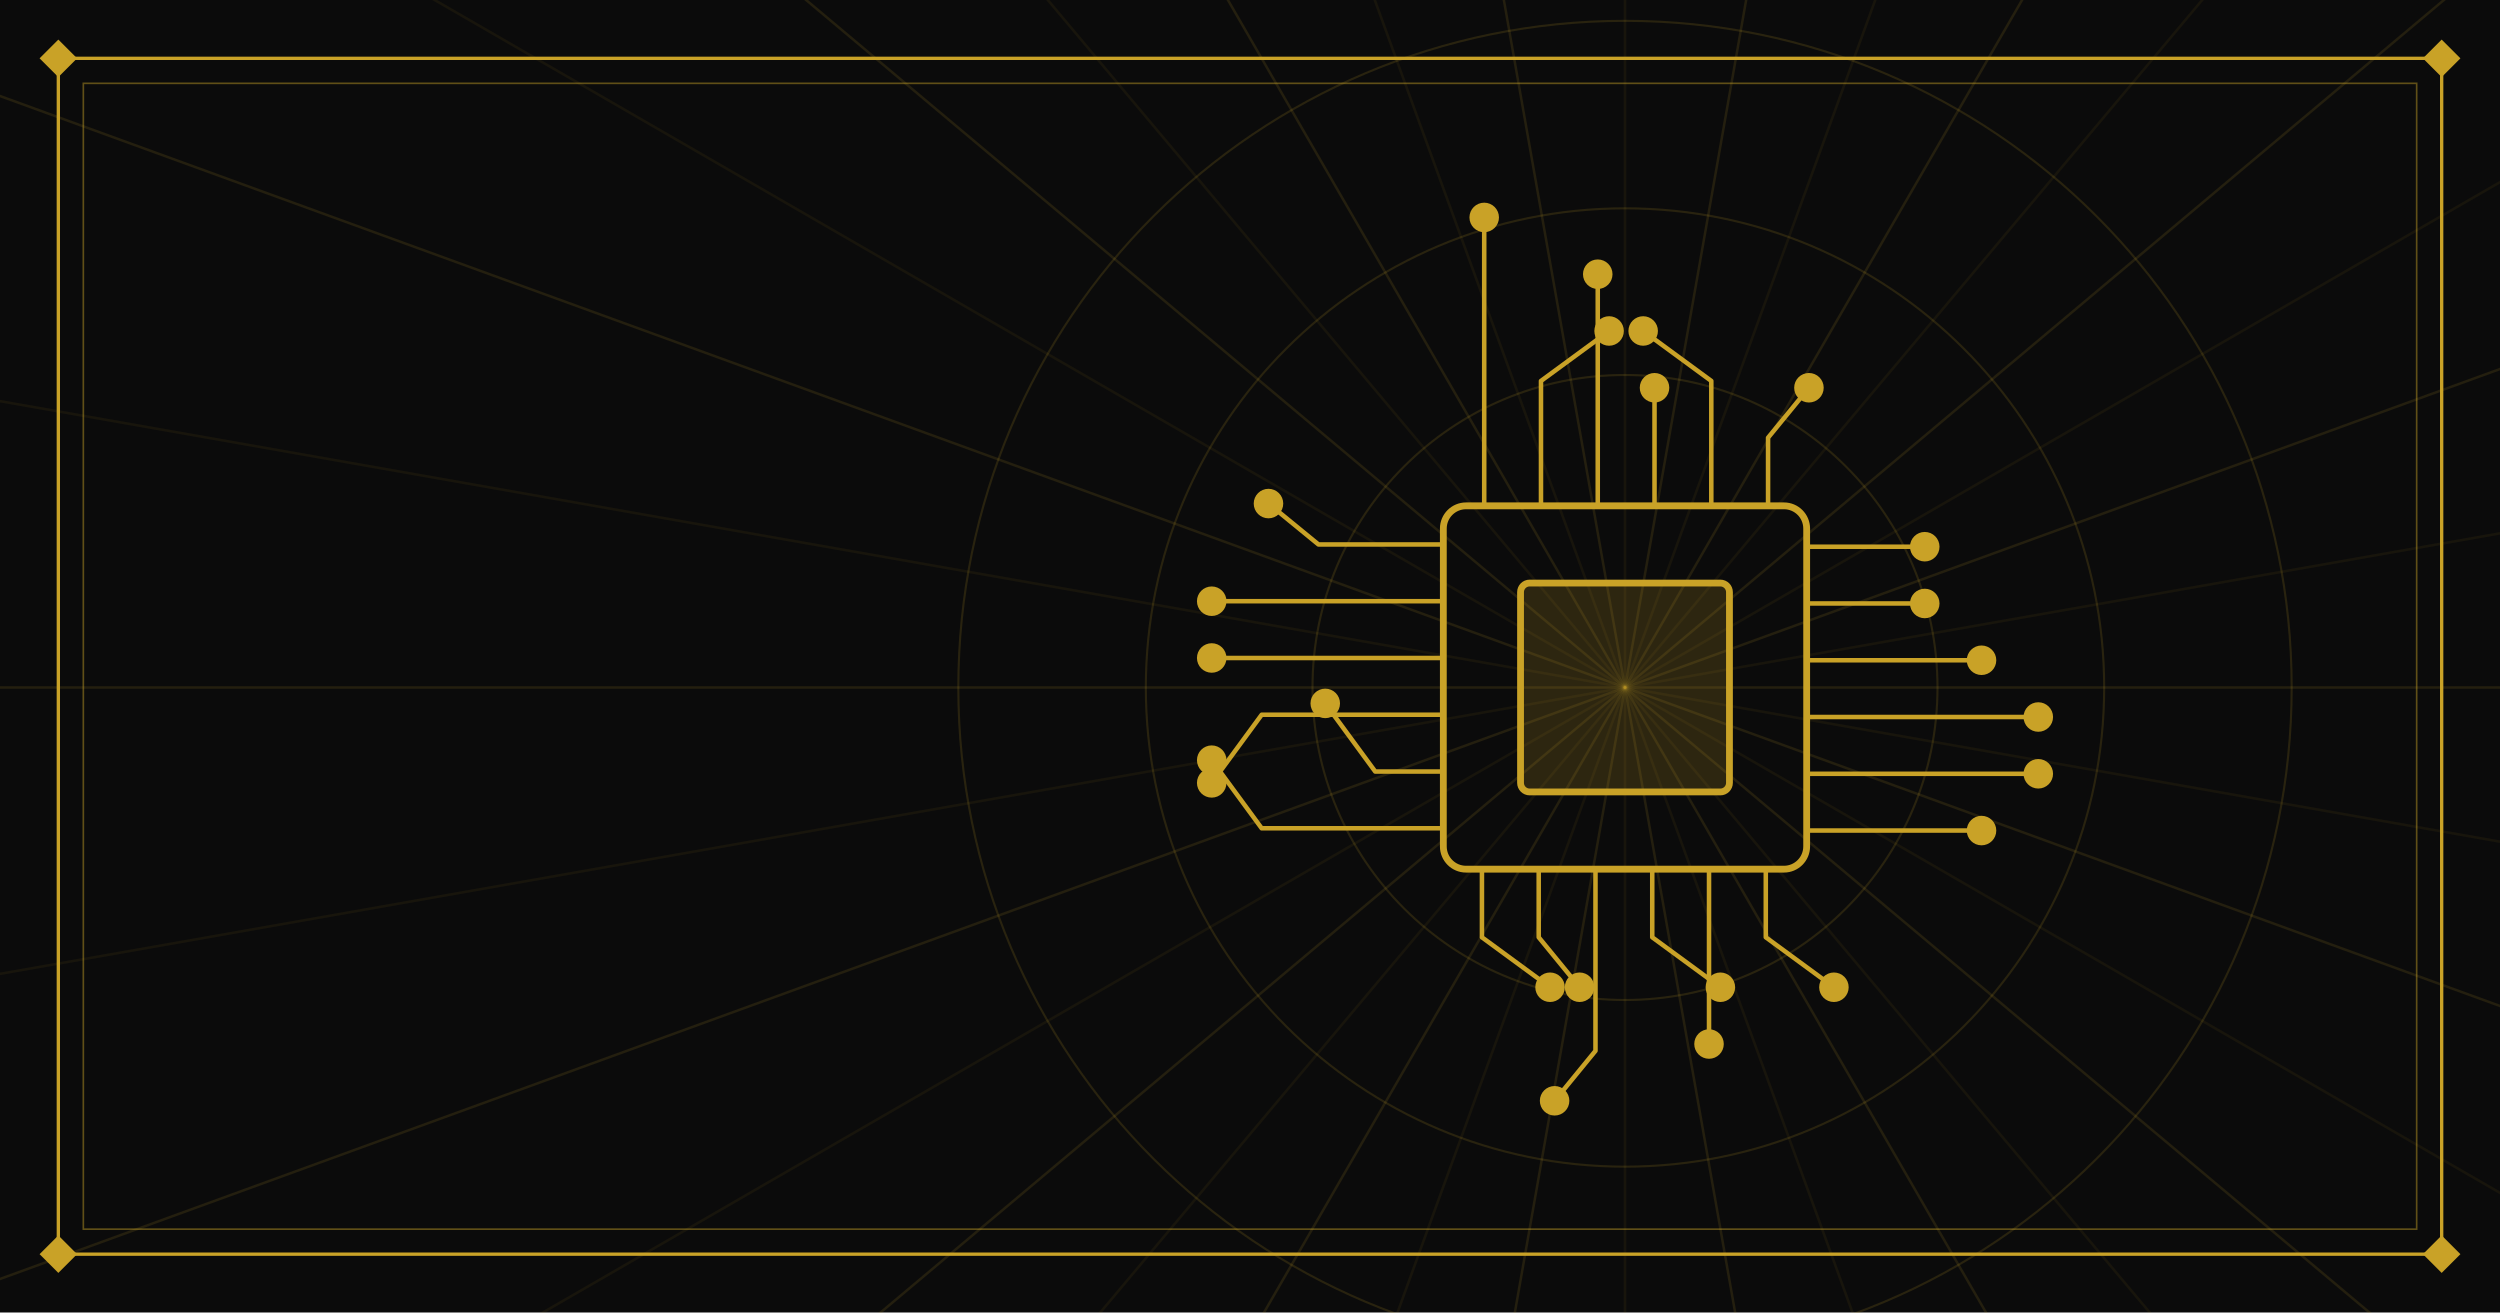
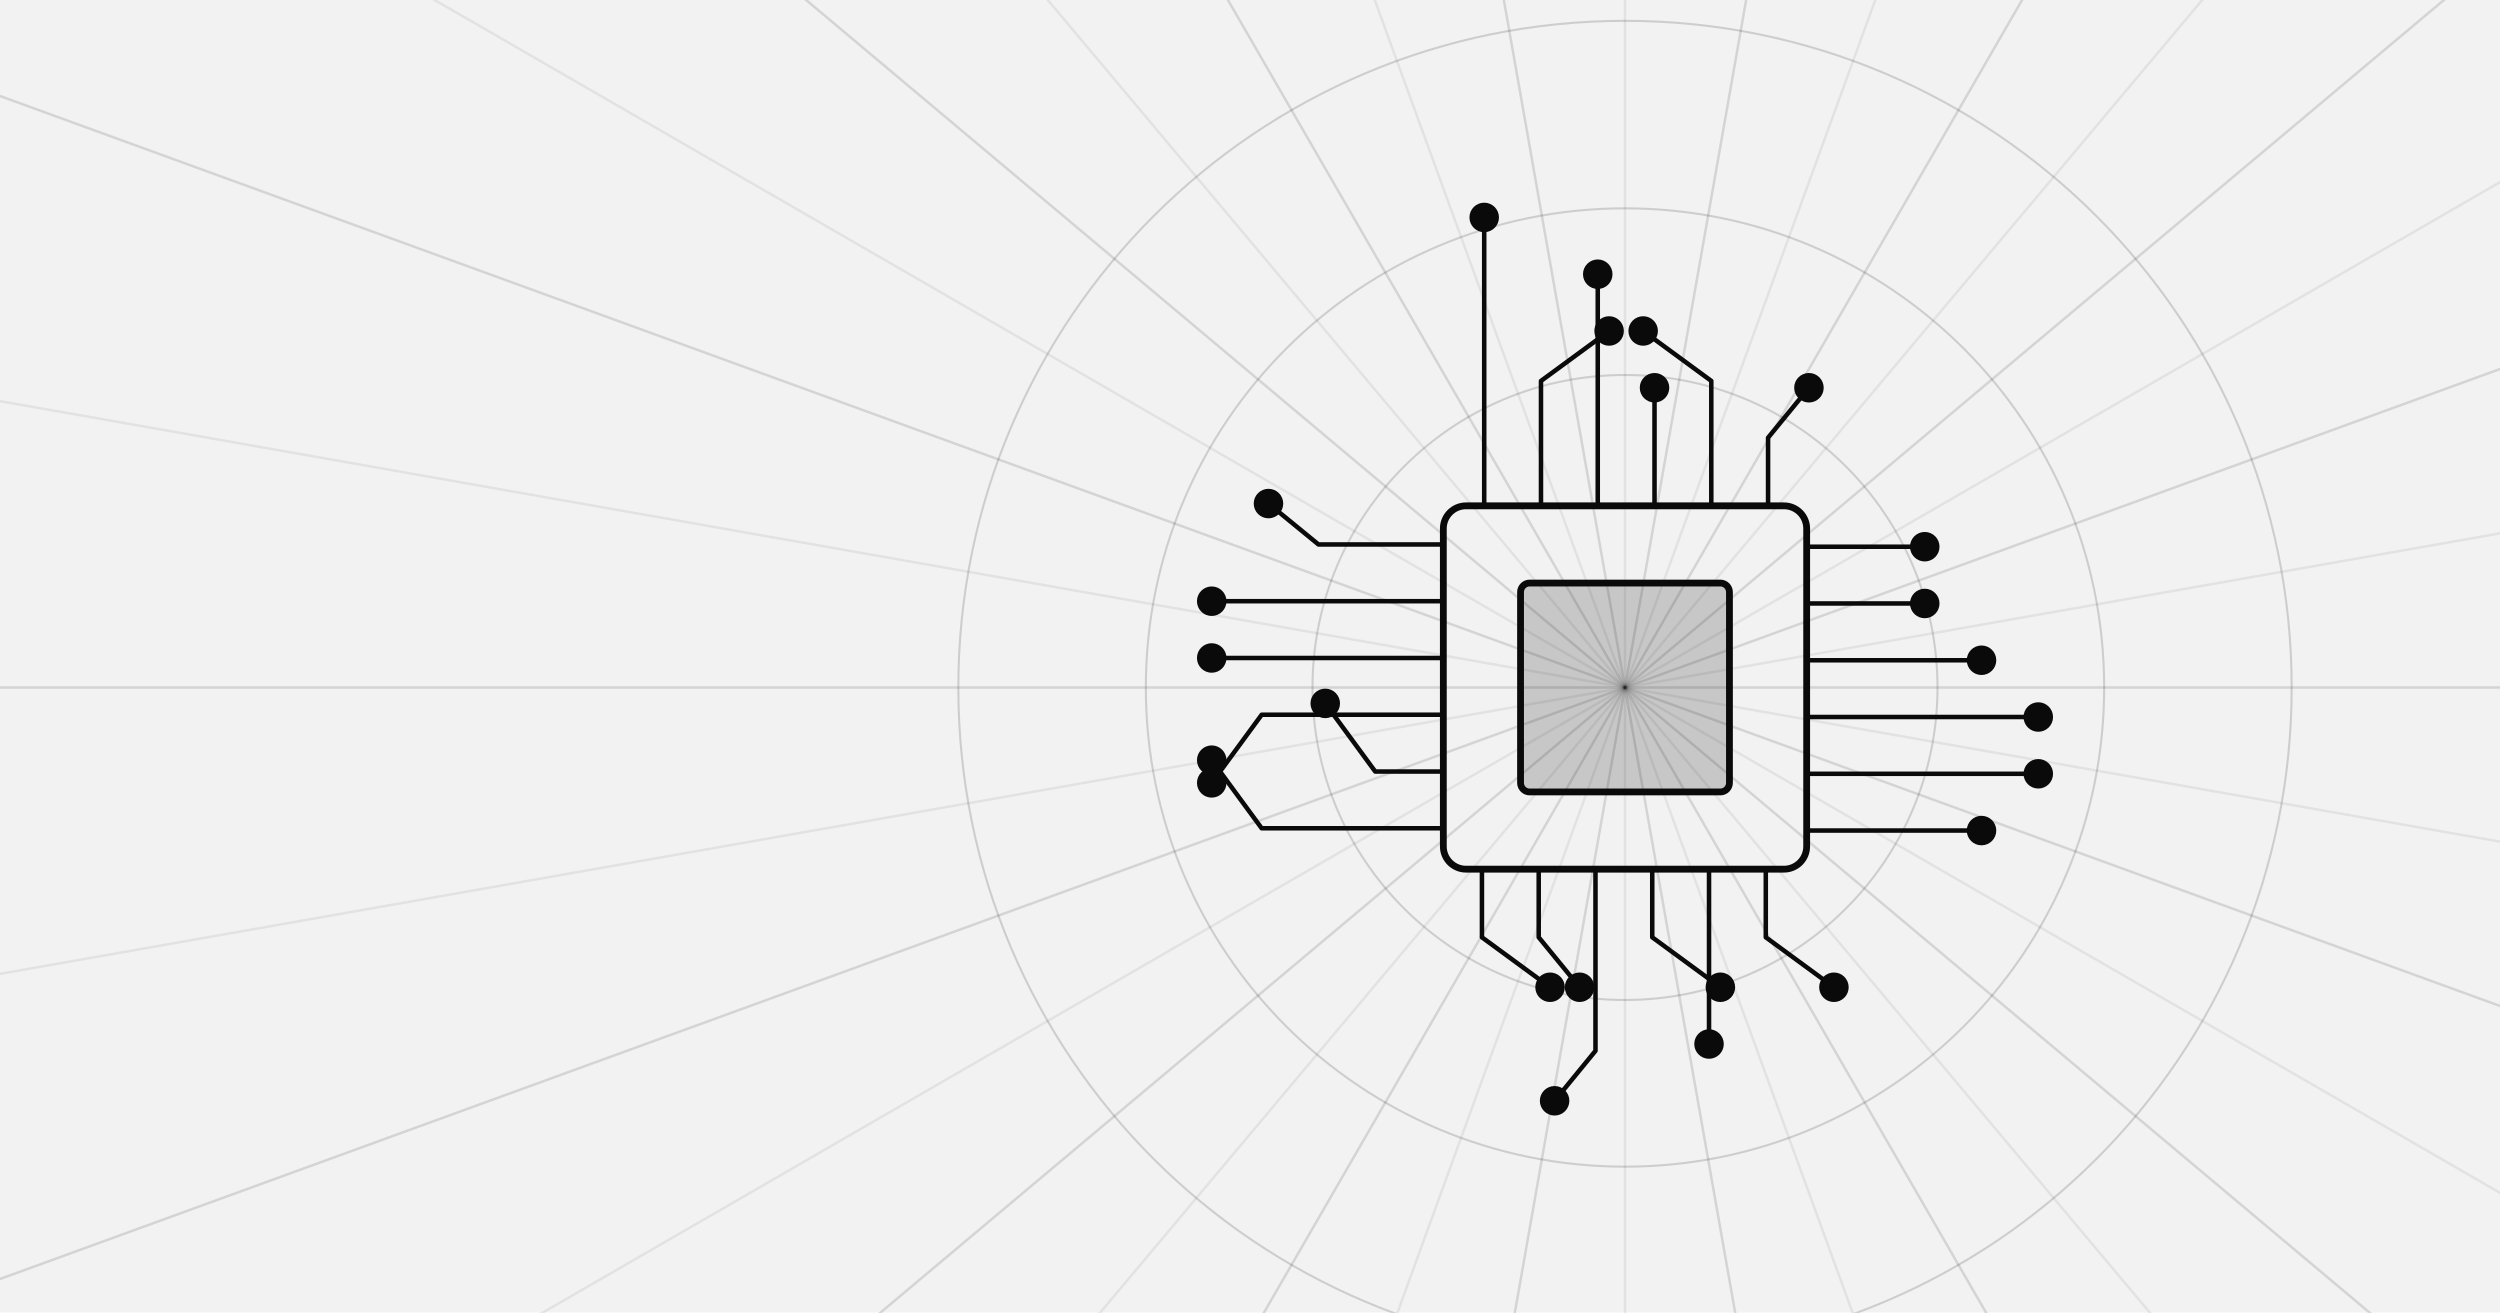
<svg xmlns="http://www.w3.org/2000/svg" viewBox="0 0 1200 630" width="1200" height="630">
-   <rect width="1200" height="630" fill="#0B0B0B" />
-   <line x1="780" y1="330" x2="2180" y2="330" stroke="#C9A227" stroke-opacity="0.13" stroke-width="1.2" />
-   <line x1="780" y1="330" x2="2159" y2="573" stroke="#C9A227" stroke-opacity="0.07" stroke-width="1.2" />
-   <line x1="780" y1="330" x2="2096" y2="809" stroke="#C9A227" stroke-opacity="0.13" stroke-width="1.2" />
-   <line x1="780" y1="330" x2="1992" y2="1030" stroke="#C9A227" stroke-opacity="0.07" stroke-width="1.2" />
-   <line x1="780" y1="330" x2="1852" y2="1230" stroke="#C9A227" stroke-opacity="0.13" stroke-width="1.2" />
-   <line x1="780" y1="330" x2="1680" y2="1402" stroke="#C9A227" stroke-opacity="0.07" stroke-width="1.2" />
-   <line x1="780" y1="330" x2="1480" y2="1542" stroke="#C9A227" stroke-opacity="0.13" stroke-width="1.2" />
-   <line x1="780" y1="330" x2="1259" y2="1646" stroke="#C9A227" stroke-opacity="0.07" stroke-width="1.2" />
-   <line x1="780" y1="330" x2="1023" y2="1709" stroke="#C9A227" stroke-opacity="0.13" stroke-width="1.2" />
-   <line x1="780" y1="330" x2="780" y2="1730" stroke="#C9A227" stroke-opacity="0.07" stroke-width="1.2" />
-   <line x1="780" y1="330" x2="537" y2="1709" stroke="#C9A227" stroke-opacity="0.13" stroke-width="1.2" />
-   <line x1="780" y1="330" x2="301" y2="1646" stroke="#C9A227" stroke-opacity="0.07" stroke-width="1.2" />
-   <line x1="780" y1="330" x2="80" y2="1542" stroke="#C9A227" stroke-opacity="0.13" stroke-width="1.2" />
-   <line x1="780" y1="330" x2="-120" y2="1402" stroke="#C9A227" stroke-opacity="0.07" stroke-width="1.2" />
-   <line x1="780" y1="330" x2="-292" y2="1230" stroke="#C9A227" stroke-opacity="0.13" stroke-width="1.2" />
-   <line x1="780" y1="330" x2="-432" y2="1030" stroke="#C9A227" stroke-opacity="0.07" stroke-width="1.2" />
-   <line x1="780" y1="330" x2="-536" y2="809" stroke="#C9A227" stroke-opacity="0.13" stroke-width="1.2" />
-   <line x1="780" y1="330" x2="-599" y2="573" stroke="#C9A227" stroke-opacity="0.07" stroke-width="1.2" />
-   <line x1="780" y1="330" x2="-620" y2="330" stroke="#C9A227" stroke-opacity="0.13" stroke-width="1.2" />
-   <line x1="780" y1="330" x2="-599" y2="87" stroke="#C9A227" stroke-opacity="0.07" stroke-width="1.2" />
-   <line x1="780" y1="330" x2="-536" y2="-149" stroke="#C9A227" stroke-opacity="0.13" stroke-width="1.2" />
-   <line x1="780" y1="330" x2="-432" y2="-370" stroke="#C9A227" stroke-opacity="0.07" stroke-width="1.2" />
-   <line x1="780" y1="330" x2="-292" y2="-570" stroke="#C9A227" stroke-opacity="0.13" stroke-width="1.2" />
-   <line x1="780" y1="330" x2="-120" y2="-742" stroke="#C9A227" stroke-opacity="0.07" stroke-width="1.2" />
-   <line x1="780" y1="330" x2="80" y2="-882" stroke="#C9A227" stroke-opacity="0.13" stroke-width="1.2" />
-   <line x1="780" y1="330" x2="301" y2="-986" stroke="#C9A227" stroke-opacity="0.07" stroke-width="1.2" />
-   <line x1="780" y1="330" x2="537" y2="-1049" stroke="#C9A227" stroke-opacity="0.13" stroke-width="1.2" />
-   <line x1="780" y1="330" x2="780" y2="-1070" stroke="#C9A227" stroke-opacity="0.07" stroke-width="1.2" />
-   <line x1="780" y1="330" x2="1023" y2="-1049" stroke="#C9A227" stroke-opacity="0.13" stroke-width="1.2" />
-   <line x1="780" y1="330" x2="1259" y2="-986" stroke="#C9A227" stroke-opacity="0.07" stroke-width="1.2" />
-   <line x1="780" y1="330" x2="1480" y2="-882" stroke="#C9A227" stroke-opacity="0.13" stroke-width="1.2" />
-   <line x1="780" y1="330" x2="1680" y2="-742" stroke="#C9A227" stroke-opacity="0.07" stroke-width="1.2" />
-   <line x1="780" y1="330" x2="1852" y2="-570" stroke="#C9A227" stroke-opacity="0.13" stroke-width="1.2" />
-   <line x1="780" y1="330" x2="1992" y2="-370" stroke="#C9A227" stroke-opacity="0.07" stroke-width="1.2" />
-   <line x1="780" y1="330" x2="2096" y2="-149" stroke="#C9A227" stroke-opacity="0.13" stroke-width="1.2" />
-   <line x1="780" y1="330" x2="2159" y2="87" stroke="#C9A227" stroke-opacity="0.07" stroke-width="1.2" />
-   <circle cx="780" cy="330" r="150" fill="none" stroke="#C9A227" stroke-opacity="0.16" stroke-width="1" />
-   <circle cx="780" cy="330" r="230" fill="none" stroke="#C9A227" stroke-opacity="0.16" stroke-width="1" />
-   <circle cx="780" cy="330" r="320" fill="none" stroke="#C9A227" stroke-opacity="0.16" stroke-width="1" />
-   <rect x="28" y="28" width="1144" height="574" fill="none" stroke="#C9A227" stroke-width="1.6" />
-   <rect x="40" y="40" width="1120" height="550" fill="none" stroke="#C9A227" stroke-opacity="0.45" stroke-width="0.8" />
-   <path d="M28 19 L37 28 L28 37 L19 28 Z" fill="#C9A227" />
-   <path d="M1172 19 L1181 28 L1172 37 L1163 28 Z" fill="#C9A227" />
-   <path d="M28 593 L37 602 L28 611 L19 602 Z" fill="#C9A227" />
-   <path d="M1172 593 L1181 602 L1172 611 L1163 602 Z" fill="#C9A227" />
-   <g transform="translate(780 330) rotate(0) scale(1.09)" fill="none" stroke="#C9A227" stroke-width="3" stroke-linecap="round" stroke-linejoin="round">
+   <rect width="1200" height="630" fill="#F2F2F2" />
+   <line x1="780" y1="330" x2="2180" y2="330" stroke="#0A0A0A" stroke-opacity="0.13" stroke-width="1.2" />
+   <line x1="780" y1="330" x2="2159" y2="573" stroke="#0A0A0A" stroke-opacity="0.07" stroke-width="1.2" />
+   <line x1="780" y1="330" x2="2096" y2="809" stroke="#0A0A0A" stroke-opacity="0.13" stroke-width="1.2" />
+   <line x1="780" y1="330" x2="1992" y2="1030" stroke="#0A0A0A" stroke-opacity="0.07" stroke-width="1.2" />
+   <line x1="780" y1="330" x2="1852" y2="1230" stroke="#0A0A0A" stroke-opacity="0.13" stroke-width="1.2" />
+   <line x1="780" y1="330" x2="1680" y2="1402" stroke="#0A0A0A" stroke-opacity="0.07" stroke-width="1.2" />
+   <line x1="780" y1="330" x2="1480" y2="1542" stroke="#0A0A0A" stroke-opacity="0.13" stroke-width="1.2" />
+   <line x1="780" y1="330" x2="1259" y2="1646" stroke="#0A0A0A" stroke-opacity="0.07" stroke-width="1.2" />
+   <line x1="780" y1="330" x2="1023" y2="1709" stroke="#0A0A0A" stroke-opacity="0.13" stroke-width="1.2" />
+   <line x1="780" y1="330" x2="780" y2="1730" stroke="#0A0A0A" stroke-opacity="0.07" stroke-width="1.2" />
+   <line x1="780" y1="330" x2="537" y2="1709" stroke="#0A0A0A" stroke-opacity="0.13" stroke-width="1.2" />
+   <line x1="780" y1="330" x2="301" y2="1646" stroke="#0A0A0A" stroke-opacity="0.07" stroke-width="1.2" />
+   <line x1="780" y1="330" x2="80" y2="1542" stroke="#0A0A0A" stroke-opacity="0.13" stroke-width="1.2" />
+   <line x1="780" y1="330" x2="-120" y2="1402" stroke="#0A0A0A" stroke-opacity="0.07" stroke-width="1.2" />
+   <line x1="780" y1="330" x2="-292" y2="1230" stroke="#0A0A0A" stroke-opacity="0.13" stroke-width="1.2" />
+   <line x1="780" y1="330" x2="-432" y2="1030" stroke="#0A0A0A" stroke-opacity="0.07" stroke-width="1.2" />
+   <line x1="780" y1="330" x2="-536" y2="809" stroke="#0A0A0A" stroke-opacity="0.13" stroke-width="1.2" />
+   <line x1="780" y1="330" x2="-599" y2="573" stroke="#0A0A0A" stroke-opacity="0.07" stroke-width="1.2" />
+   <line x1="780" y1="330" x2="-620" y2="330" stroke="#0A0A0A" stroke-opacity="0.13" stroke-width="1.2" />
+   <line x1="780" y1="330" x2="-599" y2="87" stroke="#0A0A0A" stroke-opacity="0.07" stroke-width="1.2" />
+   <line x1="780" y1="330" x2="-536" y2="-149" stroke="#0A0A0A" stroke-opacity="0.13" stroke-width="1.2" />
+   <line x1="780" y1="330" x2="-432" y2="-370" stroke="#0A0A0A" stroke-opacity="0.07" stroke-width="1.2" />
+   <line x1="780" y1="330" x2="-292" y2="-570" stroke="#0A0A0A" stroke-opacity="0.13" stroke-width="1.2" />
+   <line x1="780" y1="330" x2="-120" y2="-742" stroke="#0A0A0A" stroke-opacity="0.07" stroke-width="1.2" />
+   <line x1="780" y1="330" x2="80" y2="-882" stroke="#0A0A0A" stroke-opacity="0.13" stroke-width="1.2" />
+   <line x1="780" y1="330" x2="301" y2="-986" stroke="#0A0A0A" stroke-opacity="0.07" stroke-width="1.2" />
+   <line x1="780" y1="330" x2="537" y2="-1049" stroke="#0A0A0A" stroke-opacity="0.13" stroke-width="1.2" />
+   <line x1="780" y1="330" x2="780" y2="-1070" stroke="#0A0A0A" stroke-opacity="0.07" stroke-width="1.2" />
+   <line x1="780" y1="330" x2="1023" y2="-1049" stroke="#0A0A0A" stroke-opacity="0.13" stroke-width="1.2" />
+   <line x1="780" y1="330" x2="1259" y2="-986" stroke="#0A0A0A" stroke-opacity="0.07" stroke-width="1.2" />
+   <line x1="780" y1="330" x2="1480" y2="-882" stroke="#0A0A0A" stroke-opacity="0.13" stroke-width="1.2" />
+   <line x1="780" y1="330" x2="1680" y2="-742" stroke="#0A0A0A" stroke-opacity="0.07" stroke-width="1.2" />
+   <line x1="780" y1="330" x2="1852" y2="-570" stroke="#0A0A0A" stroke-opacity="0.13" stroke-width="1.2" />
+   <line x1="780" y1="330" x2="1992" y2="-370" stroke="#0A0A0A" stroke-opacity="0.07" stroke-width="1.2" />
+   <line x1="780" y1="330" x2="2096" y2="-149" stroke="#0A0A0A" stroke-opacity="0.13" stroke-width="1.2" />
+   <line x1="780" y1="330" x2="2159" y2="87" stroke="#0A0A0A" stroke-opacity="0.07" stroke-width="1.2" />
+   <circle cx="780" cy="330" r="150" fill="none" stroke="#0A0A0A" stroke-opacity="0.16" stroke-width="1" />
+   <circle cx="780" cy="330" r="230" fill="none" stroke="#0A0A0A" stroke-opacity="0.16" stroke-width="1" />
+   <circle cx="780" cy="330" r="320" fill="none" stroke="#0A0A0A" stroke-opacity="0.16" stroke-width="1" />
+   <g transform="translate(780 330) rotate(0) scale(1.09)" fill="none" stroke="#0A0A0A" stroke-width="3" stroke-linecap="round" stroke-linejoin="round">
    <rect x="-80" y="-80" width="160" height="160" rx="10" />
-     <rect x="-46" y="-46" width="92" height="92" rx="4" fill="#C9A227" fill-opacity="0.18" />
+     <rect x="-46" y="-46" width="92" height="92" rx="4" fill="#0A0A0A" fill-opacity="0.18" />
    <polyline points="80,-62 110,-62 132,-62" stroke-width="2" />
-     <circle cx="132" cy="-62" r="5" fill="#C9A227" />
+     <circle cx="132" cy="-62" r="5" fill="#0A0A0A" />
    <polyline points="80,-37 110,-37 132,-37" stroke-width="2" />
-     <circle cx="132" cy="-37" r="5" fill="#C9A227" />
+     <circle cx="132" cy="-37" r="5" fill="#0A0A0A" />
    <polyline points="80,-12 135,-12 157,-12" stroke-width="2" />
-     <circle cx="157" cy="-12" r="5" fill="#C9A227" />
+     <circle cx="157" cy="-12" r="5" fill="#0A0A0A" />
    <polyline points="80,13 160,13 182,13" stroke-width="2" />
-     <circle cx="182" cy="13" r="5" fill="#C9A227" />
+     <circle cx="182" cy="13" r="5" fill="#0A0A0A" />
    <polyline points="80,38 160,38 182,38" stroke-width="2" />
-     <circle cx="182" cy="38" r="5" fill="#C9A227" />
+     <circle cx="182" cy="38" r="5" fill="#0A0A0A" />
    <polyline points="80,63 135,63 157,63" stroke-width="2" />
-     <circle cx="157" cy="63" r="5" fill="#C9A227" />
+     <circle cx="157" cy="63" r="5" fill="#0A0A0A" />
    <polyline points="62,80 62,110 92,132" stroke-width="2" />
-     <circle cx="92" cy="132" r="5" fill="#C9A227" />
+     <circle cx="92" cy="132" r="5" fill="#0A0A0A" />
    <polyline points="37,80 37,135 37,157" stroke-width="2" />
-     <circle cx="37" cy="157" r="5" fill="#C9A227" />
+     <circle cx="37" cy="157" r="5" fill="#0A0A0A" />
    <polyline points="12,80 12,110 42,132" stroke-width="2" />
-     <circle cx="42" cy="132" r="5" fill="#C9A227" />
+     <circle cx="42" cy="132" r="5" fill="#0A0A0A" />
    <polyline points="-13,80 -13,160 -31,182" stroke-width="2" />
-     <circle cx="-31" cy="182" r="5" fill="#C9A227" />
+     <circle cx="-31" cy="182" r="5" fill="#0A0A0A" />
    <polyline points="-38,80 -38,110 -20,132" stroke-width="2" />
-     <circle cx="-20" cy="132" r="5" fill="#C9A227" />
+     <circle cx="-20" cy="132" r="5" fill="#0A0A0A" />
    <polyline points="-63,80 -63,110 -33,132" stroke-width="2" />
-     <circle cx="-33" cy="132" r="5" fill="#C9A227" />
+     <circle cx="-33" cy="132" r="5" fill="#0A0A0A" />
    <polyline points="-80,62 -160,62 -182,32" stroke-width="2" />
-     <circle cx="-182" cy="32" r="5" fill="#C9A227" />
+     <circle cx="-182" cy="32" r="5" fill="#0A0A0A" />
    <polyline points="-80,37 -110,37 -132,7" stroke-width="2" />
-     <circle cx="-132" cy="7" r="5" fill="#C9A227" />
+     <circle cx="-132" cy="7" r="5" fill="#0A0A0A" />
    <polyline points="-80,12 -160,12 -182,42" stroke-width="2" />
-     <circle cx="-182" cy="42" r="5" fill="#C9A227" />
+     <circle cx="-182" cy="42" r="5" fill="#0A0A0A" />
    <polyline points="-80,-13 -160,-13 -182,-13" stroke-width="2" />
-     <circle cx="-182" cy="-13" r="5" fill="#C9A227" />
+     <circle cx="-182" cy="-13" r="5" fill="#0A0A0A" />
    <polyline points="-80,-38 -160,-38 -182,-38" stroke-width="2" />
-     <circle cx="-182" cy="-38" r="5" fill="#C9A227" />
+     <circle cx="-182" cy="-38" r="5" fill="#0A0A0A" />
    <polyline points="-80,-63 -135,-63 -157,-81" stroke-width="2" />
-     <circle cx="-157" cy="-81" r="5" fill="#C9A227" />
+     <circle cx="-157" cy="-81" r="5" fill="#0A0A0A" />
    <polyline points="-62,-80 -62,-185 -62,-207" stroke-width="2" />
-     <circle cx="-62" cy="-207" r="5" fill="#C9A227" />
+     <circle cx="-62" cy="-207" r="5" fill="#0A0A0A" />
    <polyline points="-37,-80 -37,-135 -7,-157" stroke-width="2" />
-     <circle cx="-7" cy="-157" r="5" fill="#C9A227" />
+     <circle cx="-7" cy="-157" r="5" fill="#0A0A0A" />
    <polyline points="-12,-80 -12,-160 -12,-182" stroke-width="2" />
-     <circle cx="-12" cy="-182" r="5" fill="#C9A227" />
+     <circle cx="-12" cy="-182" r="5" fill="#0A0A0A" />
    <polyline points="13,-80 13,-110 13,-132" stroke-width="2" />
-     <circle cx="13" cy="-132" r="5" fill="#C9A227" />
+     <circle cx="13" cy="-132" r="5" fill="#0A0A0A" />
    <polyline points="38,-80 38,-135 8,-157" stroke-width="2" />
-     <circle cx="8" cy="-157" r="5" fill="#C9A227" />
+     <circle cx="8" cy="-157" r="5" fill="#0A0A0A" />
    <polyline points="63,-80 63,-110 81,-132" stroke-width="2" />
-     <circle cx="81" cy="-132" r="5" fill="#C9A227" />
+     <circle cx="81" cy="-132" r="5" fill="#0A0A0A" />
  </g>
</svg>
